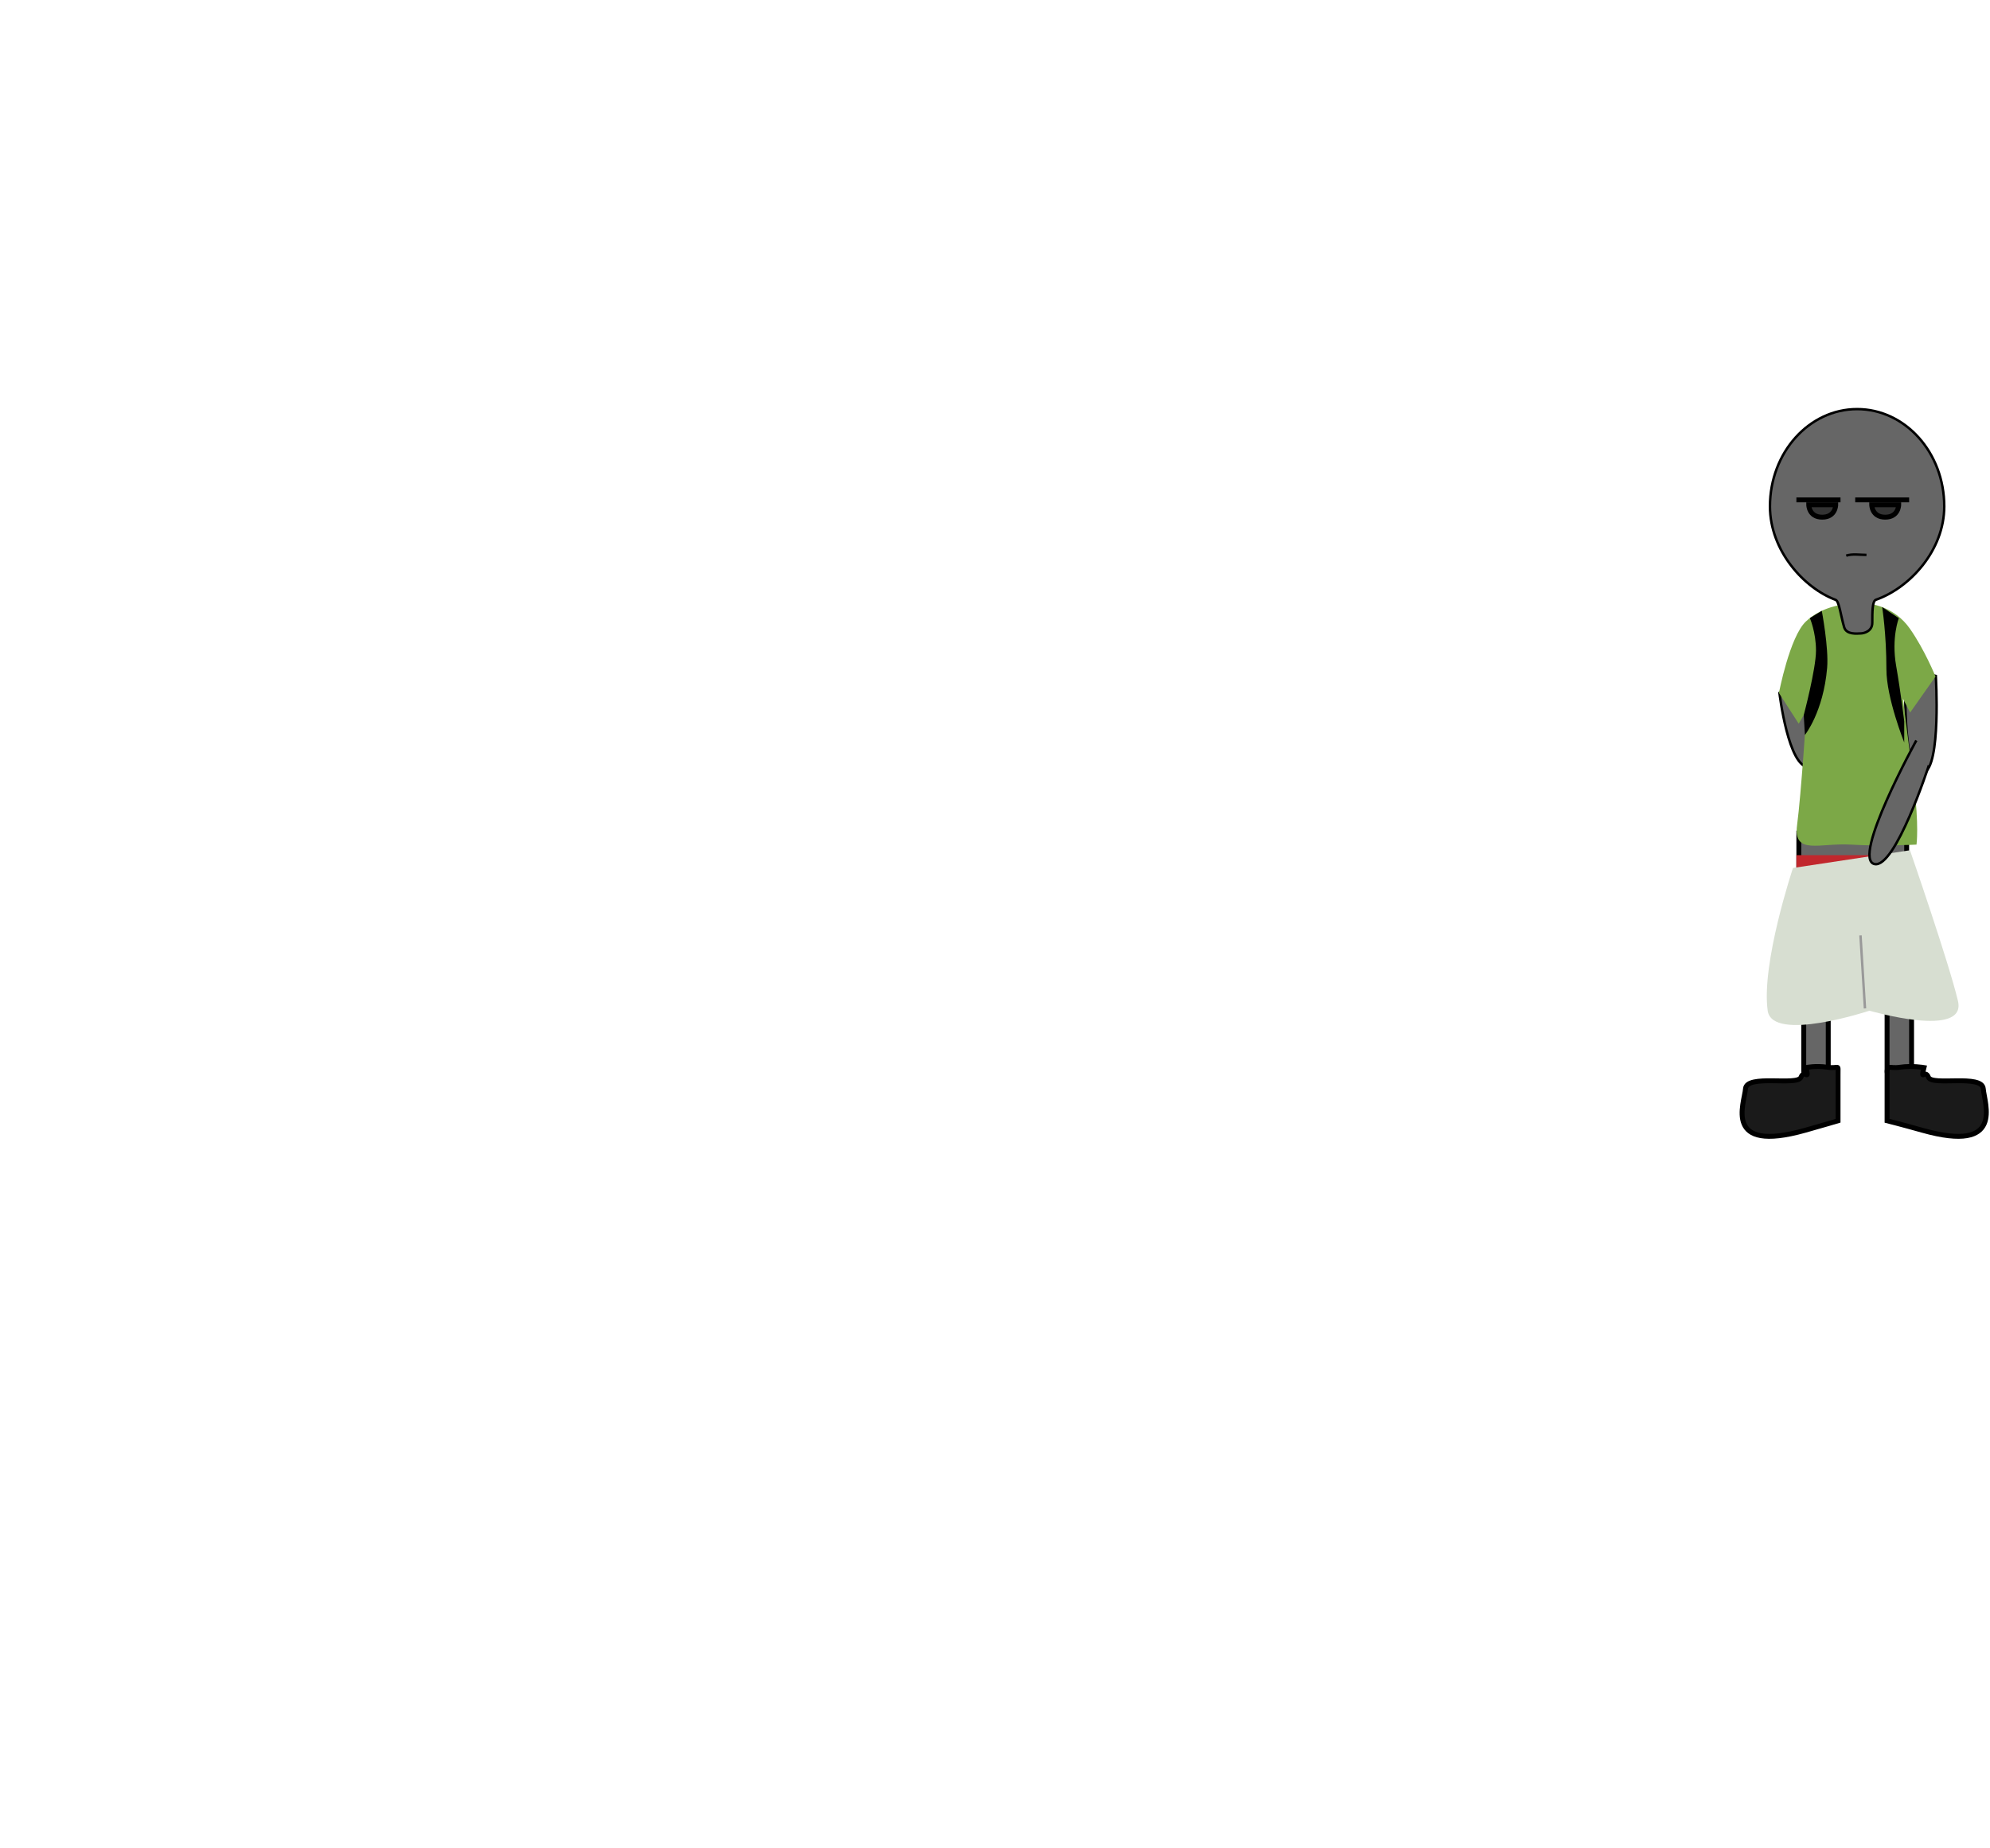
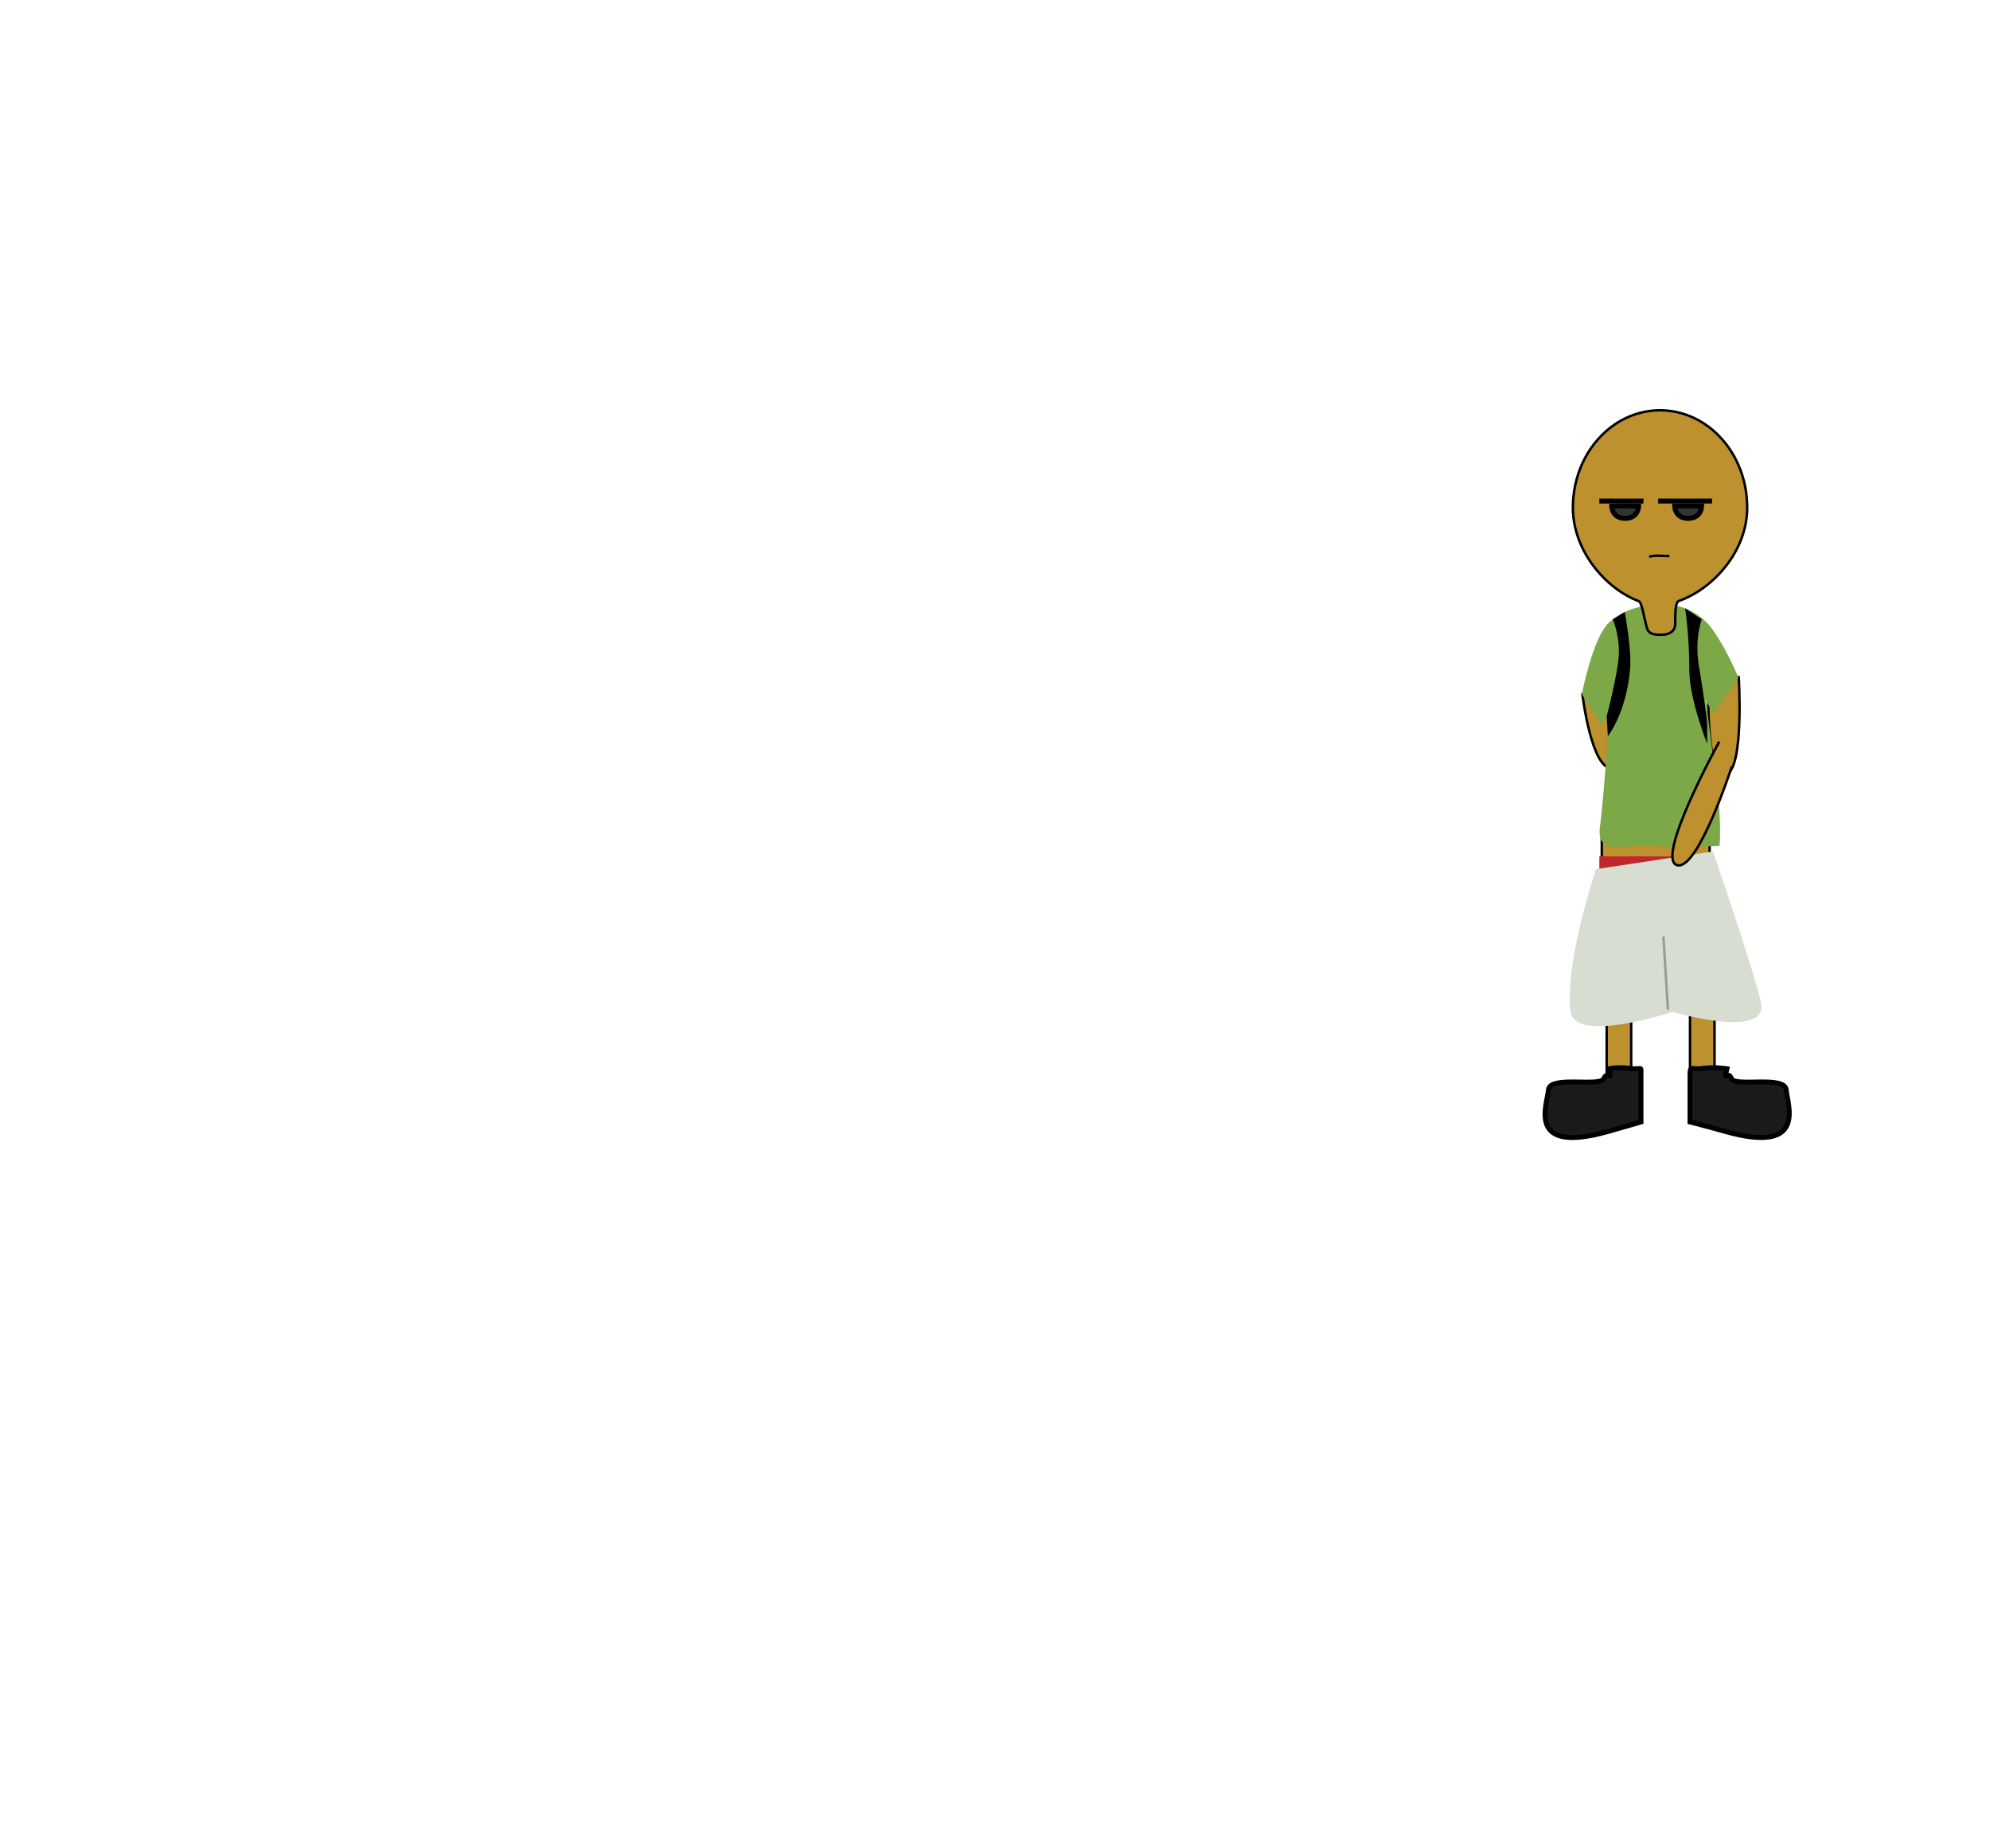
- <svg xmlns="http://www.w3.org/2000/svg" version="1.0" id="Layer_1" x="0px" y="0px" width="406px" height="377px" viewBox="0 0 406 377" enable-background="new 0 0 406 377" xml:space="preserve">
-   <path fill="#666666" stroke="#000000" stroke-miterlimit="10" d="M373,218.5c0,1.381-1.119,2.5-2.5,2.5l0,0  c-1.381,0-2.5-1.119-2.5-2.5v-14c0-1.381,1.119-2.5,2.5-2.5l0,0c1.381,0,2.5,1.119,2.5,2.5V218.5z" />
-   <path fill="#666666" stroke="#000000" stroke-miterlimit="10" d="M390,218.5c0,1.381-1.119,2.5-2.5,2.5l0,0  c-1.381,0-2.5-1.119-2.5-2.5v-14c0-1.381,1.119-2.5,2.5-2.5l0,0c1.381,0,2.5,1.119,2.5,2.5V218.5z" />
-   <path fill="#666666" stroke="#000000" stroke-width="0.5" stroke-miterlimit="10" d="M369.706,138.236c0,0,4.827,18.15-0.616,18.315  c-4.248,0.129-6.045-15.148-6.045-15.148L369.706,138.236" />
-   <path fill="#666666" stroke="#000000" stroke-width="0.5" stroke-miterlimit="10" d="M388.781,136.588  c0,0-0.944,22.848,3.679,21.119c3.606-1.348,2.488-19.78,2.488-19.78L388.781,136.588" />
-   <path fill="#1A1A1A" stroke="#000000" stroke-miterlimit="10" d="M368.463,217.834c0,0,1.967-0.426,4.396-0.061  c2.43,0.363,2.141-0.857,2.141,1.571s0,9.353,0,9.353s-2.492,0.752-6.721,1.943c-16.805,4.736-12.405-5.442-12.163-8.479  c0.243-3.037,10.579-0.51,11.308-2.332C368.152,218.009,369.211,220.87,368.463,217.834z" />
-   <path fill="#1A1A1A" stroke="#000000" stroke-miterlimit="10" d="M392.533,217.834c0,0-2.465-0.426-4.895-0.061  c-2.43,0.363-2.639-0.857-2.639,1.571s0,9.353,0,9.353s2.99,0.752,7.218,1.943c16.806,4.736,12.655-5.442,12.412-8.479  c-0.243-3.037-10.454-0.51-11.183-2.332C392.718,218.009,391.784,220.87,392.533,217.834z" />
-   <rect x="367" y="170" fill="#666666" stroke="#000000" stroke-miterlimit="10" width="22" height="17" />
-   <rect x="366.5" y="174.5" fill="#C1272D" width="17" height="4" />
-   <path fill="#D7DED1" d="M365.807,177.112c0,0-6.512,19.455-5.162,29.123c0.918,6.578,20.765,0,20.765,0l-1.069-17.439l1.069,17.439  c0,0,19.888,5.812,18.052-1.988c-1.836-7.802-9.791-30.747-9.791-30.747L365.807,177.112" />
-   <line fill="none" stroke="#999999" stroke-width="0.5" stroke-miterlimit="10" x1="380.492" y1="205.775" x2="379.577" y2="190.869" />
-   <path fill="#7CA847" d="M382.007,123.326c0,0,4.569,0.589,7.614,4.909c3.045,4.319,5.261,9.817,5.261,9.817l-5.179,7.352  l-1.467-2.835c0,0,1.109,8.64,2.215,17.279c1.108,8.639,0.555,12.496,0.555,12.496s-7.197,0.392-13.428,0  c-6.23-0.393-11.768,2.258-10.938-3.976s1.938-23.442,1.938-23.442l-1.605,2.749l-4.034-6.271c0,0,2.18-11.449,5.502-14.591  c3.322-3.142,7.891-3.486,7.891-3.486s-0.971,4.32,2.768,4.713S382.007,123.326,382.007,123.326z" />
-   <path fill="#666666" stroke="#000000" stroke-width="0.5" stroke-miterlimit="10" d="M390.965,151.099  c0,0-13.319,24.207-8.51,25.219c4.249,0.894,11.077-20.148,11.077-20.148" />
-   <path fill="#666666" stroke="#000000" stroke-width="0.5" stroke-miterlimit="10" d="M396.668,103.326  c0,9.034-7.091,16.657-13.951,19.06c-0.731,0.256-0.734,2.508-0.734,4.688c0,1.76-1.725,2.181-2.41,2.181  c-0.572,0-2.852,0.333-3.326-1.263c-0.693-2.332-1.016-5.319-1.745-5.59c-6.433-2.385-13.397-10.022-13.397-19.075  c0-10.962,7.961-19.848,17.781-19.848C388.707,83.478,396.668,92.364,396.668,103.326z" />
-   <path fill="none" stroke="#000000" stroke-width="0.5" stroke-miterlimit="10" d="M376.668,113.383  c1.183-0.417,2.842-0.153,4.131-0.153" />
-   <path fill="#333333" stroke="#000000" stroke-miterlimit="10" d="M374.525,103h-5.506c0,0-0.001,2.53,2.753,2.53  S374.525,103,374.525,103z" />
-   <path fill="#333333" stroke="#000000" stroke-miterlimit="10" d="M387.375,103h-5.507c0,0-0.001,2.53,2.753,2.53  S387.375,103,387.375,103z" />
-   <line fill="#333333" stroke="#000000" stroke-miterlimit="10" x1="366.5" y1="102" x2="375.5" y2="102" />
-   <line fill="#333333" stroke="#000000" stroke-miterlimit="10" x1="378.5" y1="102" x2="389.5" y2="102" />
-   <path d="M387.398,126.14c0,0-1.55,3.96-0.55,9.71s1.651,11.344,1.651,11.344v4.306c0,0-3.632-9.061-3.632-14.912  c0-7.306-0.868-12.706-0.868-12.706L387.398,126.14z" />
-   <path d="M368,145.917c0,0,2.5-9.417,2.5-13.167s-1.25-6.625-1.25-6.625l2.43-1.482c0,0,1.442,7.551,1.093,11.637  c-0.772,9.025-4.537,13.702-4.537,13.702L368,145.917z" />
+ <svg xmlns="http://www.w3.org/2000/svg" version="1.1" id="Layer_1" x="0px" y="0px" width="406px" height="377px" viewBox="0 0 406 377" enable-background="new 0 0 406 377" xml:space="preserve">
+   <g>
+     <path fill="#BD912D" stroke="#000000" stroke-width="0.5" stroke-miterlimit="10" d="M332.795,218.744c0,1.381-1.119,2.5-2.5,2.5   l0,0c-1.381,0-2.5-1.119-2.5-2.5v-14c0-1.381,1.119-2.5,2.5-2.5l0,0c1.381,0,2.5,1.119,2.5,2.5V218.744z" />
+     <path fill="#BD912D" stroke="#000000" stroke-width="0.5" stroke-miterlimit="10" d="M349.795,218.744c0,1.381-1.119,2.5-2.5,2.5   l0,0c-1.381,0-2.5-1.119-2.5-2.5v-14c0-1.381,1.119-2.5,2.5-2.5l0,0c1.381,0,2.5,1.119,2.5,2.5V218.744z" />
+     <path fill="#BD912D" stroke="#000000" stroke-width="0.5" stroke-miterlimit="10" d="M329.501,138.48c0,0,4.827,18.15-0.616,18.315   c-4.248,0.129-6.045-15.148-6.045-15.148L329.501,138.48" />
+     <path fill="#BD912D" stroke="#000000" stroke-width="0.5" stroke-miterlimit="10" d="M348.576,136.833   c0,0-0.944,22.848,3.679,21.119c3.606-1.348,2.488-19.78,2.488-19.78L348.576,136.833" />
+     <path fill="#1A1A1A" stroke="#000000" stroke-miterlimit="10" d="M328.258,218.078c0,0,1.967-0.426,4.396-0.061   c2.43,0.363,2.141-0.857,2.141,1.57s0,9.354,0,9.354s-2.492,0.752-6.721,1.943c-16.805,4.736-12.405-5.441-12.163-8.479   c0.243-3.037,10.579-0.512,11.308-2.332S329.006,221.115,328.258,218.078z" />
+     <path fill="#1A1A1A" stroke="#000000" stroke-miterlimit="10" d="M352.328,218.078c0,0-2.465-0.426-4.895-0.061   c-2.431,0.363-2.64-0.857-2.64,1.57s0,9.354,0,9.354s2.99,0.752,7.218,1.943c16.807,4.736,12.655-5.441,12.412-8.479   s-10.454-0.512-11.184-2.332C352.513,218.254,351.579,221.115,352.328,218.078z" />
+     <rect x="326.795" y="170.245" fill="#BD912D" stroke="#000000" stroke-width="0.5" stroke-miterlimit="10" width="22" height="17" />
+     <rect x="326.295" y="174.745" fill="#C1272D" width="17" height="4" />
+     <path fill="#D7DED1" d="M325.602,177.356c0,0-6.512,19.454-5.162,29.122c0.918,6.578,20.766,0,20.766,0l-1.069-17.438l1.069,17.438   c0,0,19.888,5.812,18.052-1.986c-1.836-7.803-9.791-30.748-9.791-30.748L325.602,177.356" />
+     <line fill="none" stroke="#999999" stroke-width="0.5" stroke-miterlimit="10" x1="340.287" y1="206.02" x2="339.372" y2="191.113" />
+     <path fill="#7CA847" d="M341.802,123.571c0,0,4.569,0.589,7.614,4.909c3.045,4.319,5.261,9.817,5.261,9.817l-5.179,7.352   l-1.467-2.835c0,0,1.108,8.64,2.215,17.279c1.107,8.639,0.555,12.496,0.555,12.496s-7.197,0.392-13.428,0   c-6.23-0.393-11.768,2.258-10.938-3.976c0.829-6.234,1.938-23.442,1.938-23.442l-1.605,2.749l-4.033-6.271   c0,0,2.18-11.449,5.502-14.591c3.321-3.142,7.891-3.486,7.891-3.486s-0.971,4.32,2.768,4.713   C342.634,128.678,341.802,123.571,341.802,123.571z" />
+     <path fill="#BD912D" stroke="#000000" stroke-width="0.5" stroke-miterlimit="10" d="M350.76,151.344   c0,0-13.318,24.207-8.51,25.219c4.249,0.894,11.077-20.148,11.077-20.148" />
+     <path fill="#BD912D" stroke="#000000" stroke-width="0.5" stroke-miterlimit="10" d="M356.463,103.571   c0,9.034-7.091,16.657-13.951,19.06c-0.73,0.256-0.734,2.508-0.734,4.688c0,1.76-1.725,2.181-2.409,2.181   c-0.572,0-2.853,0.333-3.326-1.263c-0.692-2.332-1.017-5.319-1.745-5.59c-6.434-2.385-13.396-10.022-13.396-19.075   c0-10.962,7.961-19.848,17.78-19.848C348.502,83.723,356.463,92.609,356.463,103.571z" />
+     <path fill="none" stroke="#000000" stroke-width="0.5" stroke-miterlimit="10" d="M336.463,113.627   c1.184-0.417,2.842-0.153,4.131-0.153" />
+     <path fill="#333333" stroke="#000000" stroke-miterlimit="10" d="M334.32,103.245h-5.506c0,0-0.002,2.53,2.752,2.53   S334.32,103.245,334.32,103.245z" />
+     <path fill="#333333" stroke="#000000" stroke-miterlimit="10" d="M347.17,103.245h-5.507c0,0-0.001,2.53,2.753,2.53   S347.17,103.245,347.17,103.245z" />
+     <line fill="none" stroke="#000000" stroke-miterlimit="10" x1="326.295" y1="102.245" x2="335.295" y2="102.245" />
+     <line fill="none" stroke="#000000" stroke-miterlimit="10" x1="338.295" y1="102.245" x2="349.295" y2="102.245" />
+     <path d="M347.193,126.385c0,0-1.551,3.96-0.551,9.71s1.651,11.344,1.651,11.344v4.306c0,0-3.632-9.061-3.632-14.912   c0-7.306-0.868-12.706-0.868-12.706L347.193,126.385z" />
+     <path d="M327.795,146.162c0,0,2.5-9.417,2.5-13.167s-1.25-6.625-1.25-6.625l2.43-1.482c0,0,1.442,7.551,1.094,11.637   c-0.772,9.025-4.537,13.702-4.537,13.702L327.795,146.162z" />
+   </g>
</svg>
